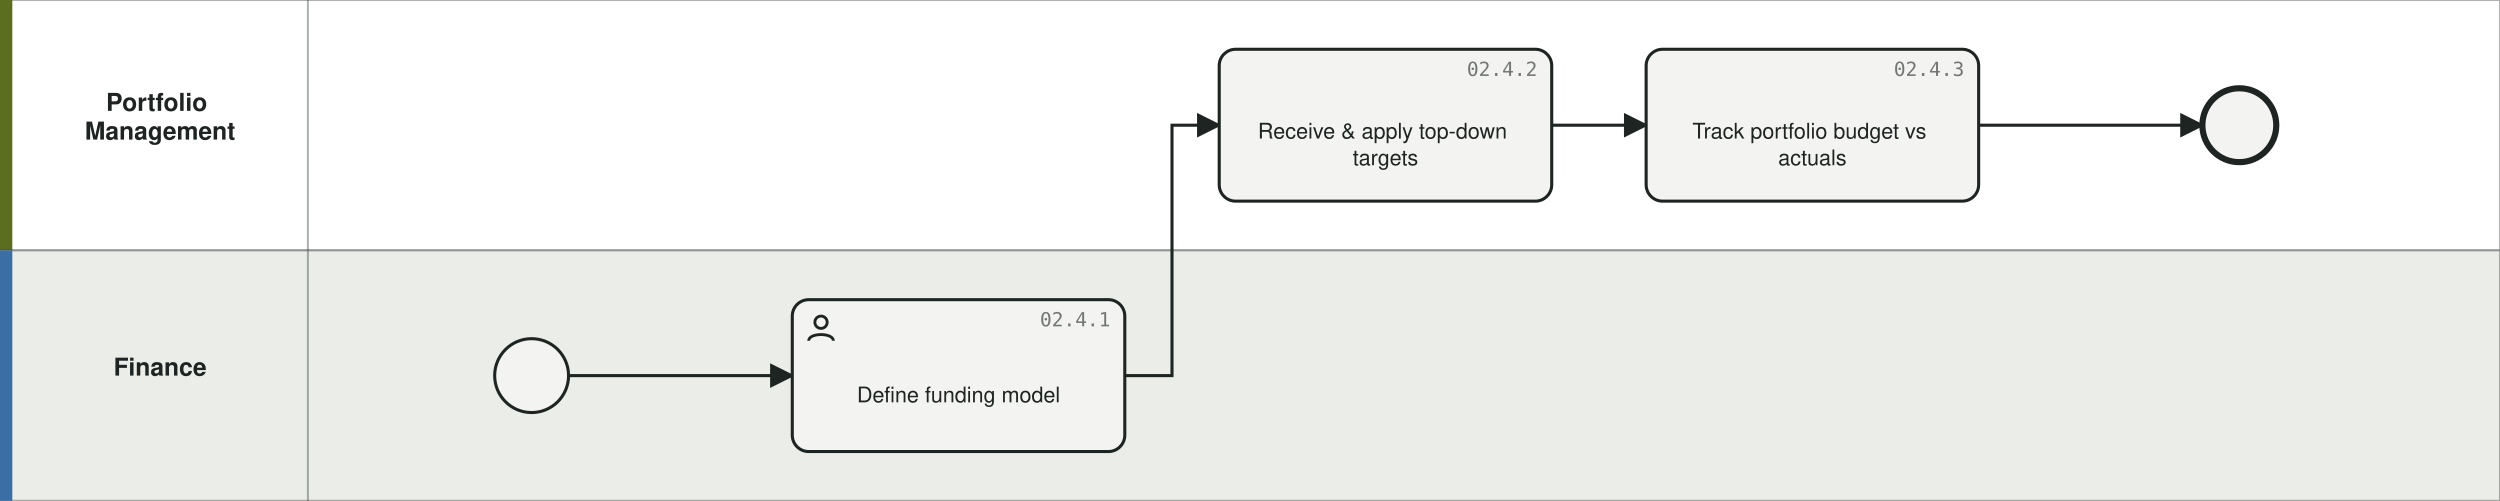
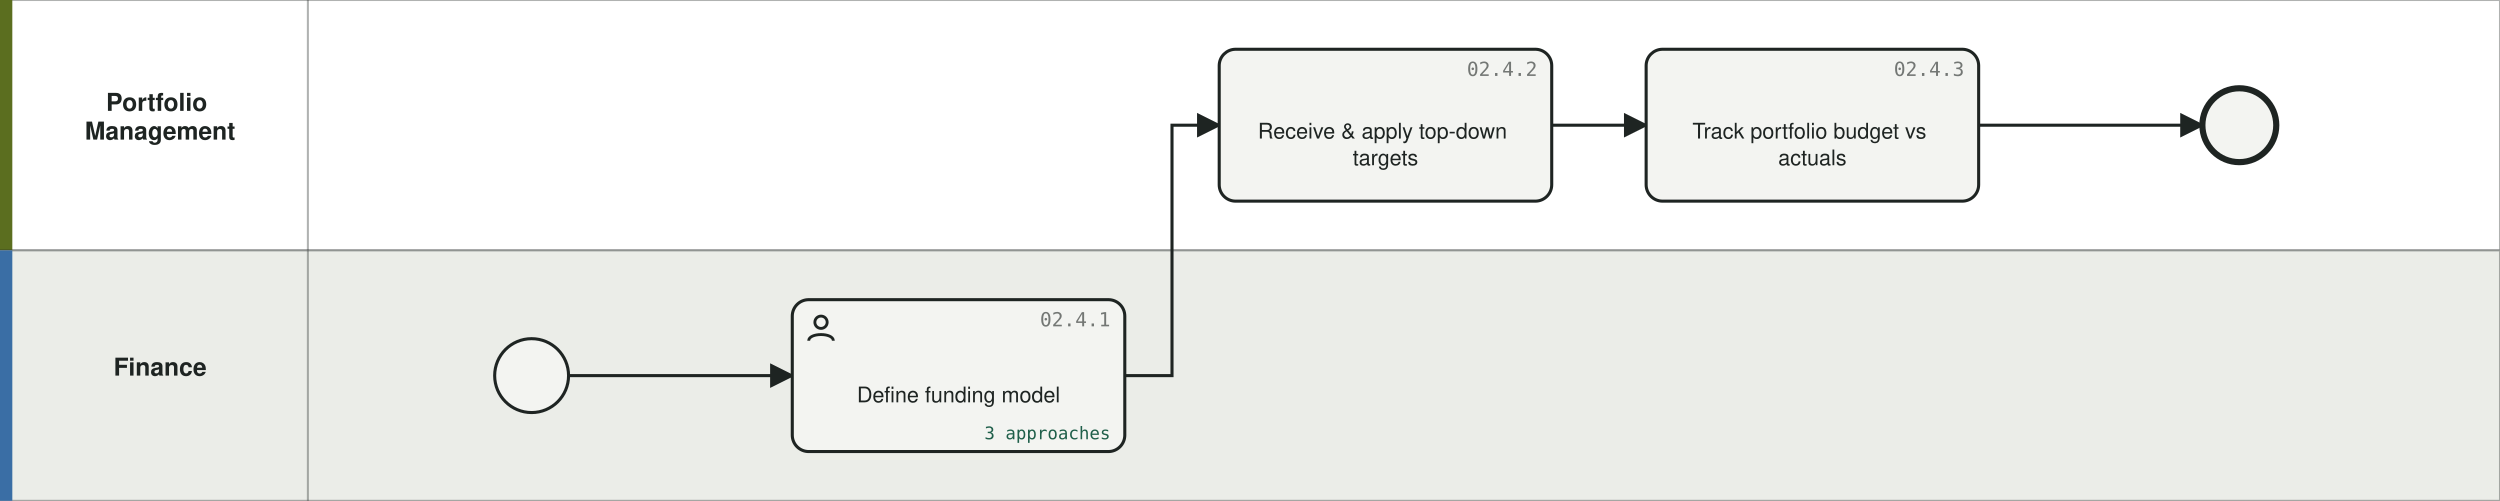
<svg xmlns="http://www.w3.org/2000/svg" viewBox="0 0 1218 244" width="1218" height="244" role="img" aria-label="BPMN swimlane diagram of 02.4 Fund the portfolio &amp; track budget: 2 lanes, 3 steps">
  <style>
svg{font-family:"IBM Plex Sans",-apple-system,"Segoe UI",Helvetica,Arial,sans-serif;color:#1E2422}
.lane0{fill:#FFFFFF}.lane1{fill:#EBEDE8}.ground{fill:#F3F4F1}.gw{fill:#FAF0DC}.env{fill:#FFFFFF}
@media (prefers-color-scheme: dark){svg{color:#E8EAE6}.lane0{fill:#202423}.lane1{fill:#2A2F2D}.ground{fill:#181B1A}.gw{fill:#3A2F17}.env{fill:#202423}}
</style>
  <defs>
    <marker id="arrow" viewBox="0 0 10 10" refX="9" refY="5" markerWidth="8" markerHeight="8" orient="auto-start-reverse">
      <path d="M0 0L10 5L0 10z" fill="currentColor" />
    </marker>
  </defs>
  <g>
    <rect x="0" y="0" width="1218" height="122" class="lane0" stroke="currentColor" stroke-opacity=".35" />
    <rect x="0" y="0" width="6" height="122" fill="#5B6E1F" />
    <text x="78.0" y="54.0" text-anchor="middle" font-size="12" font-weight="600" fill="currentColor">
      <tspan x="78.0" dy="0">Portfolio</tspan>
      <tspan x="78.0" dy="14">Management</tspan>
    </text>
    <line x1="150" y1="0" x2="150" y2="122" stroke="currentColor" stroke-opacity=".35" />
  </g>
  <g>
    <rect x="0" y="122" width="1218" height="122" class="lane1" stroke="currentColor" stroke-opacity=".35" />
    <rect x="0" y="122" width="6" height="122" fill="#3A6EA5" />
    <text x="78.0" y="183.0" text-anchor="middle" font-size="12" font-weight="600" fill="currentColor">
      <tspan x="78.0" dy="0">Finance</tspan>
    </text>
    <line x1="150" y1="122" x2="150" y2="244" stroke="currentColor" stroke-opacity=".35" />
  </g>
  <path d="M277 183L386 183" fill="none" stroke="currentColor" stroke-width="1.5" marker-end="url(#arrow)" />
  <path d="M548 183L571 183L571 61L594 61" fill="none" stroke="currentColor" stroke-width="1.5" marker-end="url(#arrow)" />
  <path d="M756 61L802 61" fill="none" stroke="currentColor" stroke-width="1.5" marker-end="url(#arrow)" />
  <path d="M964 61L1073 61" fill="none" stroke="currentColor" stroke-width="1.5" marker-end="url(#arrow)" />
  <g class="bn">
    <circle cx="259.0" cy="183.0" r="18" class="ground" stroke="currentColor" stroke-width="1.5" />
    <text x="259.0" y="214.0" text-anchor="middle" font-size="10.5" fill="currentColor" />
  </g>
  <g class="bn">
    <rect x="386.0" y="146.0" width="162" height="74" rx="8" class="ground" stroke="currentColor" stroke-width="1.5" />
    <g transform="translate(394.0,153.0)" stroke="currentColor" fill="none" stroke-width="1.4">
      <circle cx="6" cy="4" r="3" />
      <path d="M0 13c0-4 12-4 12 0" />
    </g>
+     <text x="541.0" y="214.0" text-anchor="end" font-size="8.5" fill="#1F5F4A" font-family="monospace">3 approaches</text>
    <text x="541.0" y="159.0" text-anchor="end" font-size="9.5" fill="currentColor" fill-opacity=".6" font-family="monospace">02.4.1</text>
    <text x="467.0" y="196.0" text-anchor="middle" font-size="10.5" fill="currentColor">
      <tspan x="467.0" dy="0">Define funding model</tspan>
    </text>
  </g>
  <g class="bn">
    <rect x="594.0" y="24.0" width="162" height="74" rx="8" class="ground" stroke="currentColor" stroke-width="1.5" />
    <text x="749.0" y="37.0" text-anchor="end" font-size="9.5" fill="currentColor" fill-opacity=".6" font-family="monospace">02.4.2</text>
    <text x="675.0" y="67.5" text-anchor="middle" font-size="10.5" fill="currentColor">
      <tspan x="675.0" dy="0">Receive &amp; apply top-down</tspan>
      <tspan x="675.0" dy="13">targets</tspan>
    </text>
  </g>
  <g class="bn">
    <rect x="802.0" y="24.0" width="162" height="74" rx="8" class="ground" stroke="currentColor" stroke-width="1.5" />
    <text x="957.0" y="37.0" text-anchor="end" font-size="9.5" fill="currentColor" fill-opacity=".6" font-family="monospace">02.4.3</text>
    <text x="883.0" y="67.5" text-anchor="middle" font-size="10.5" fill="currentColor">
      <tspan x="883.0" dy="0">Track portfolio budget vs</tspan>
      <tspan x="883.0" dy="13">actuals</tspan>
    </text>
  </g>
  <g class="bn">
    <circle cx="1091.0" cy="61.0" r="18" class="ground" stroke="currentColor" stroke-width="3" />
    <text x="1091.0" y="92.0" text-anchor="middle" font-size="10.5" fill="currentColor" />
  </g>
</svg>
